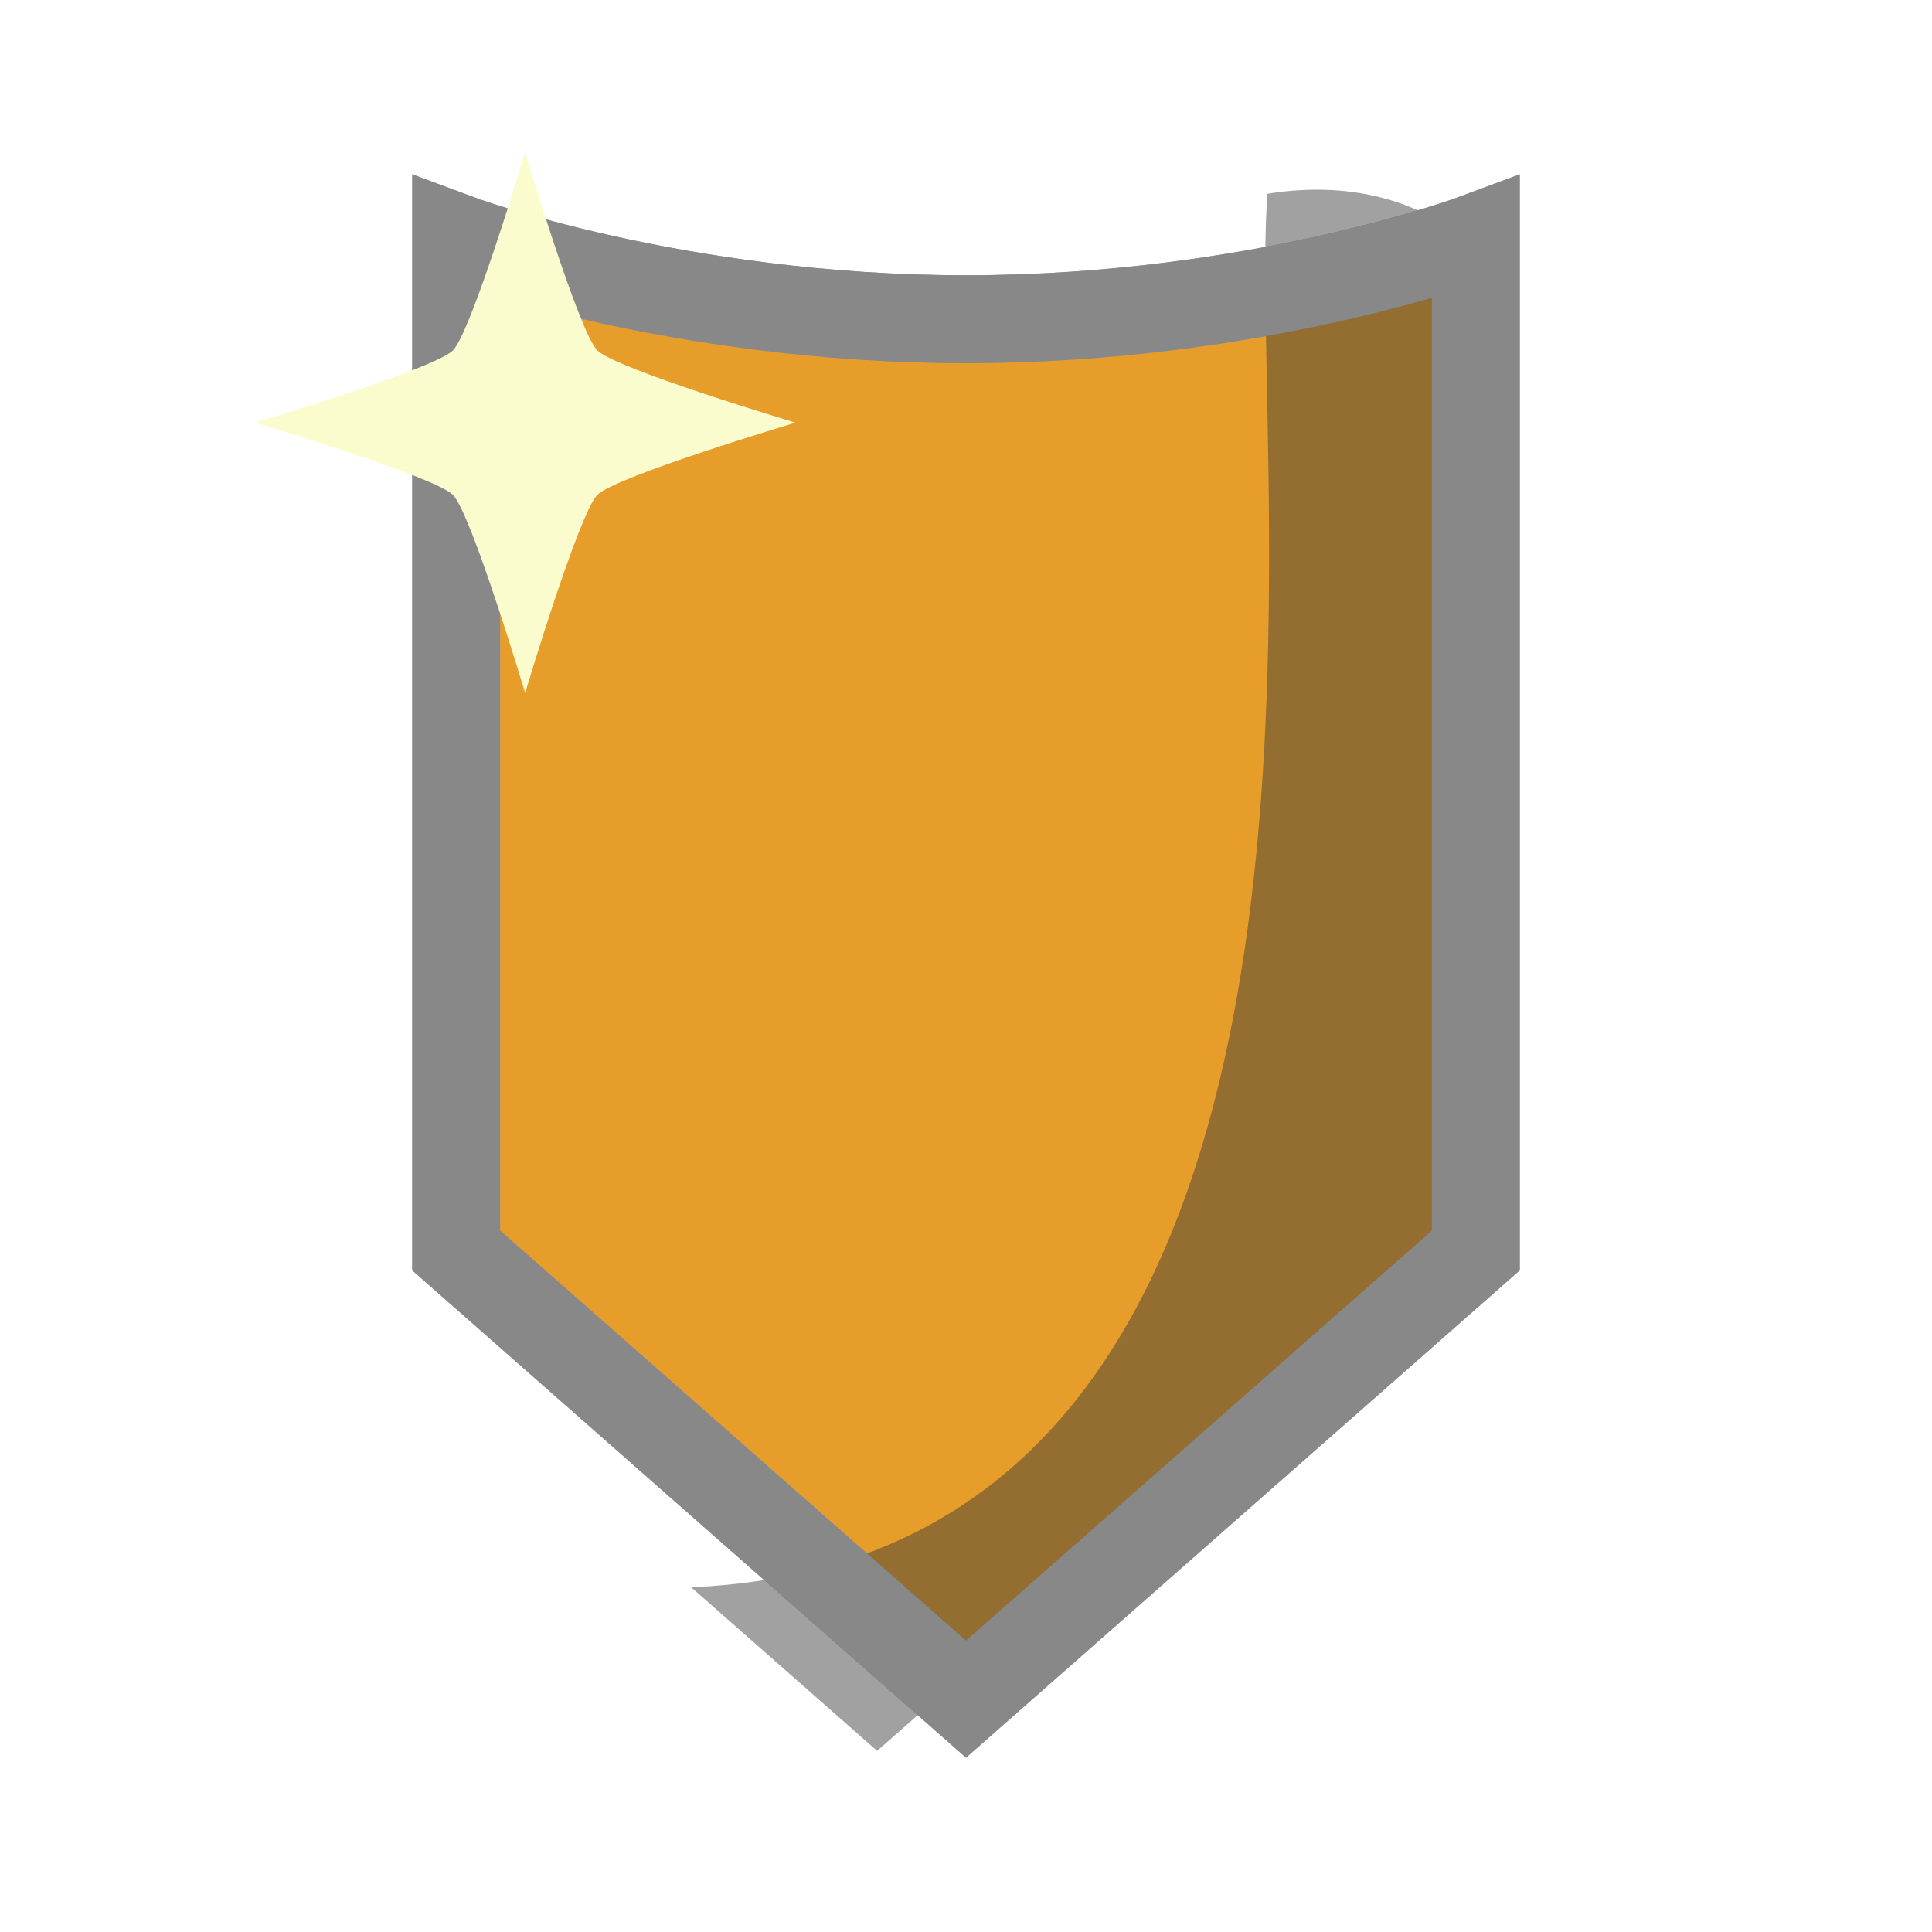
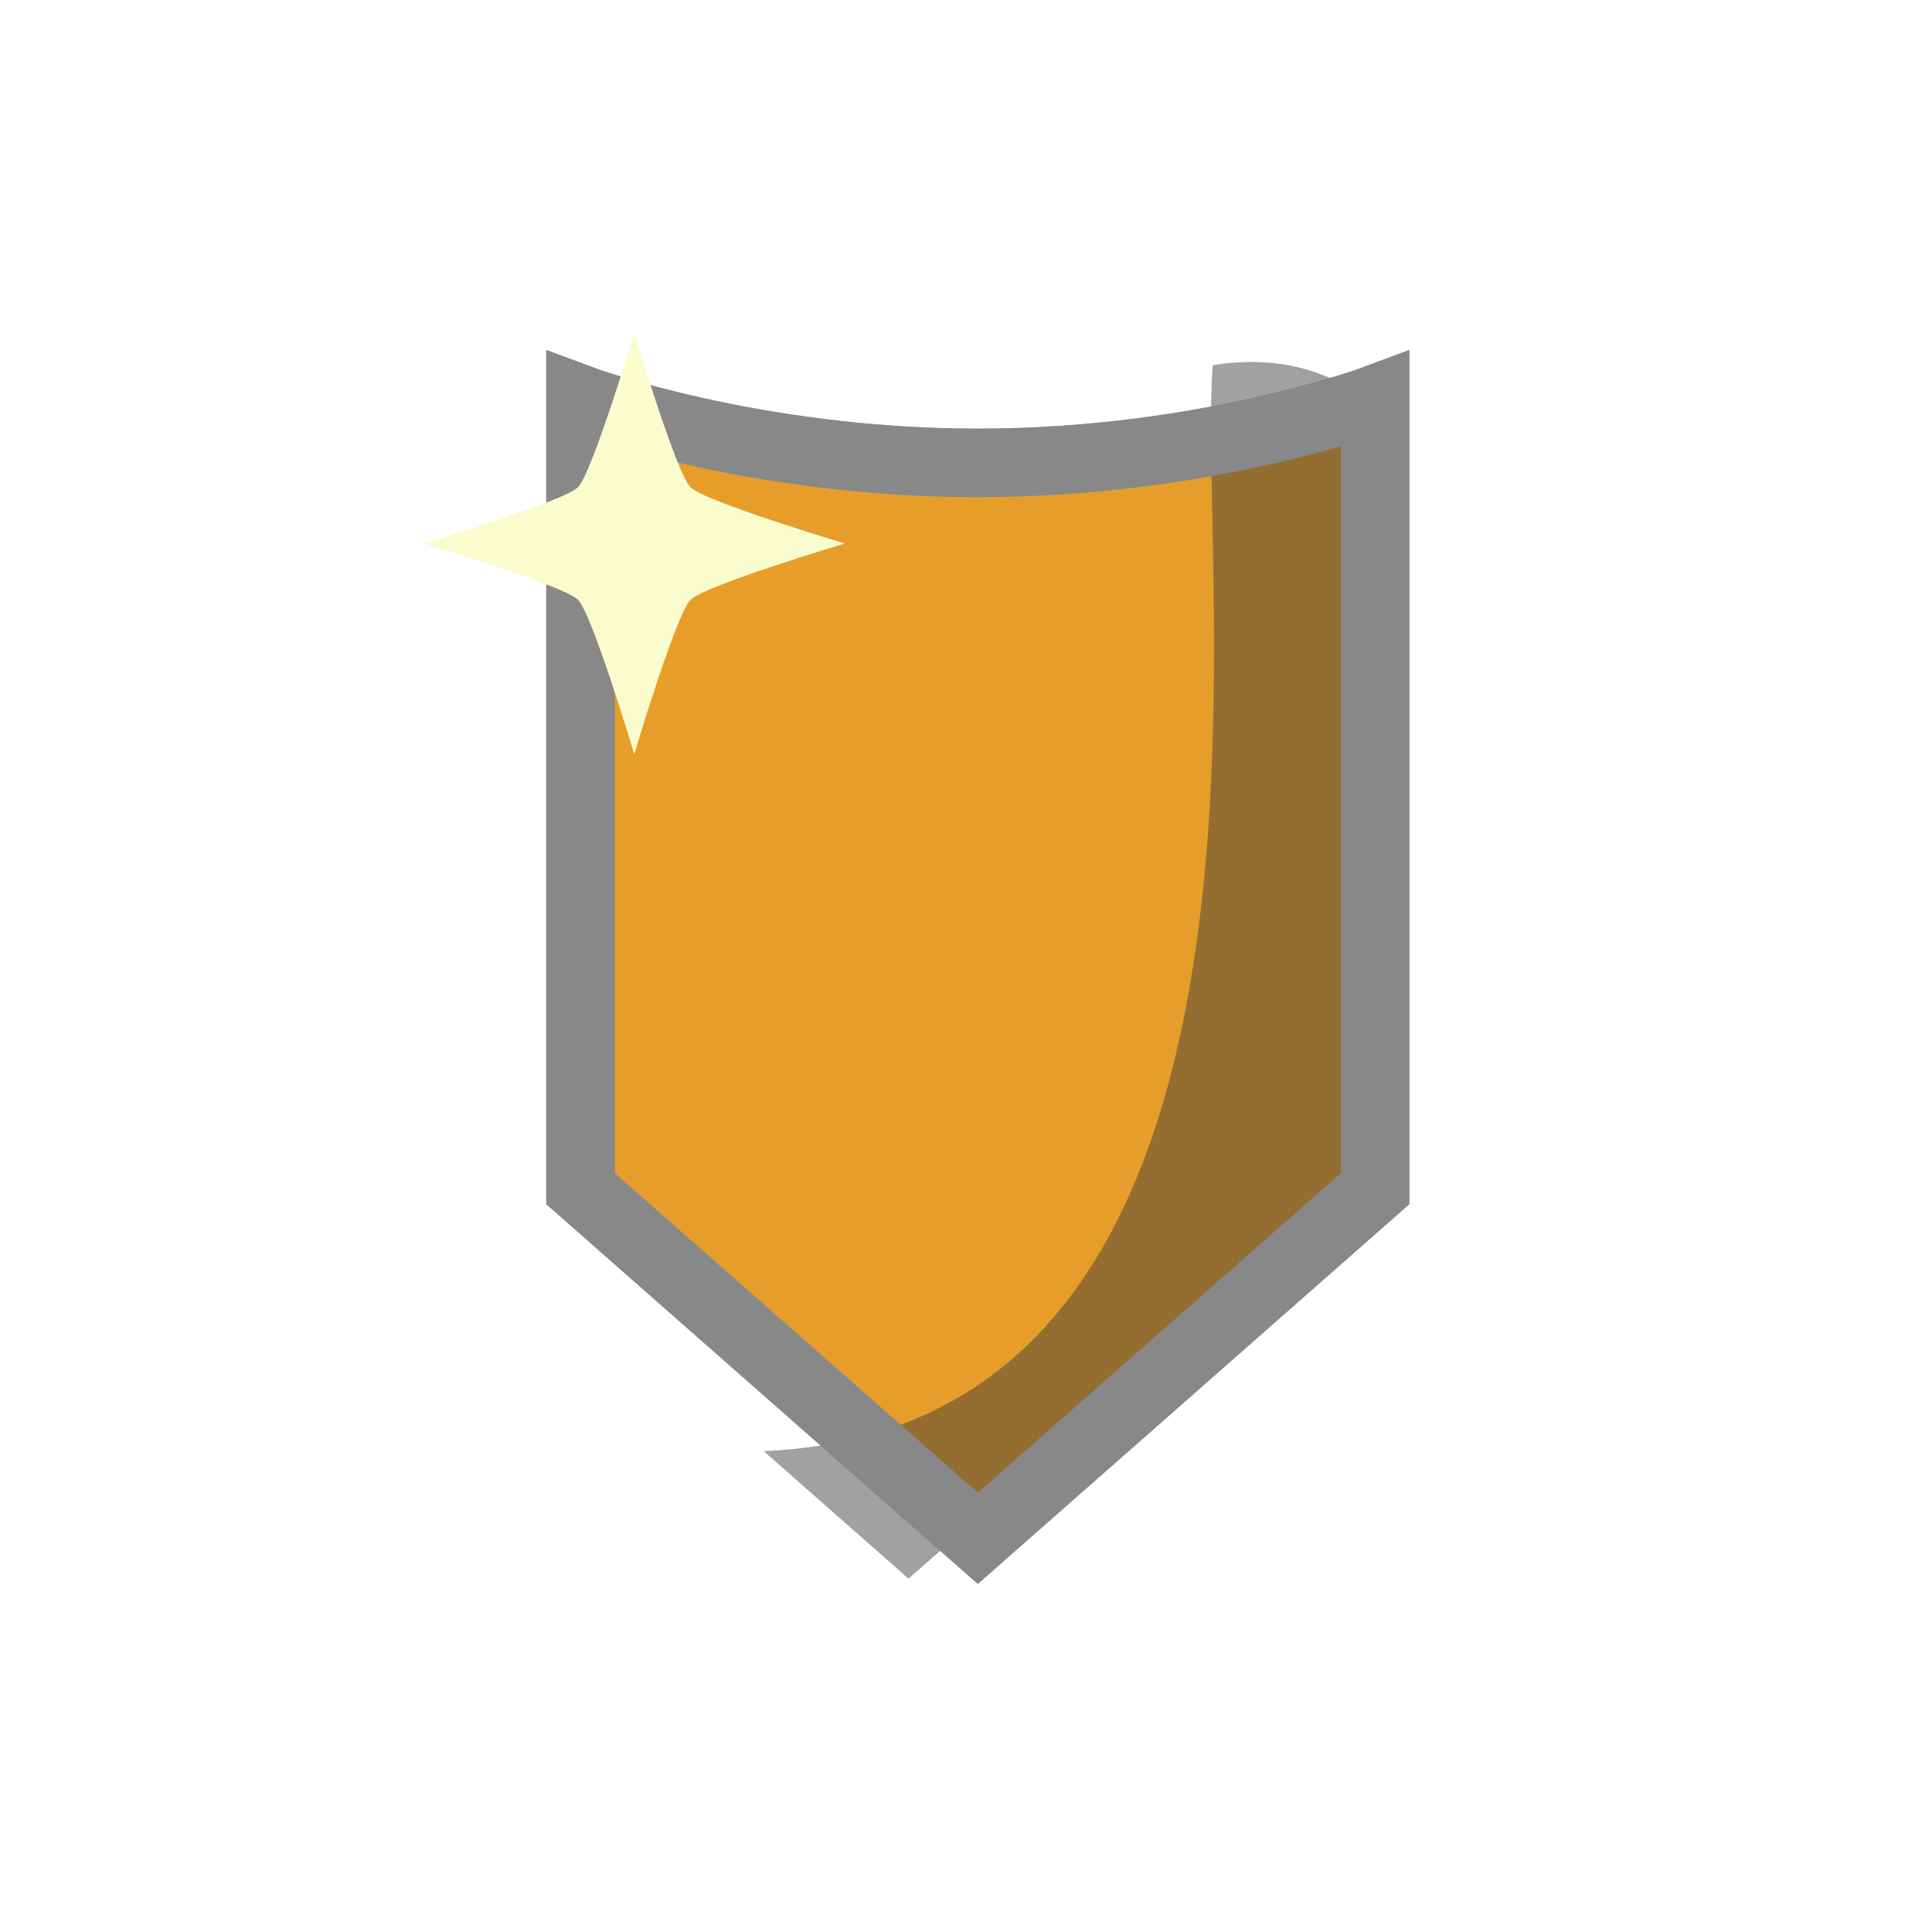
<svg xmlns="http://www.w3.org/2000/svg" width="200" height="200" viewBox="0 0 200 200" id="svg7846" version="1.1">
  <defs id="defs7848">
    <clipPath clipPathUnits="userSpaceOnUse" id="clipPath4160">
      <path id="path4162" d="m 157.238,101.03 c 0.4,56.764 -28.925,110.864 -70.837,110.864 -41.912,0 -50.706,-28.074 -34.82,-28.074 81.02,0 63.137,-120.47 65.491,-150.267 15.216,-2.463 39.715,3.493 40.166,67.477 z" style="fill:#3a3a3a;fill-opacity:0.662;fill-rule:nonzero;stroke:none;stroke-width:12.931;stroke-miterlimit:4;stroke-dasharray:none;stroke-opacity:1" />
    </clipPath>
  </defs>
  <g id="layer1" transform="translate(-245.8927,-315.5179)" style="display:none">
-     <rect style="fill:#fbfccd;fill-opacity:0.125;fill-rule:nonzero;stroke:none;stroke-width:12.931;stroke-miterlimit:4;stroke-dasharray:none;stroke-opacity:1" id="rect8394" width="150" height="225" x="245.893" y="290.518" />
+     <rect style="fill:#fbfccd;fill-opacity:0.125;fill-rule:nonzero;stroke:none;stroke-width:12.931;stroke-miterlimit:4;stroke-dasharray:none;stroke-opacity:1" id="rect8394" width="200" height="200" x="245.893" y="315.518" />
  </g>
  <g id="layer2" style="display:inline" transform="translate(0,-25)" />
  <g id="layer3" style="display:inline" transform="translate(0,-25)" />
  <g id="layer4" style="display:inline" transform="translate(0,-25)">
-     <g id="g6899" transform="matrix(0.8579266,0,0,0.8579266,7.462329,28.11997)">
-       <path id="rect8397" d="m 46.347,25.04 c 0,0 26.363,9.842 61.515,9.842 35.152,0 61.515,-9.842 61.515,-9.842 l 0,122.21 -61.515,54.133 -61.515,-54.133 z" style="display:inline;fill:#e69d2a;fill-opacity:1;fill-rule:nonzero;stroke:#9e9e9e;stroke-width:10.606;stroke-miterlimit:4;stroke-dasharray:none;stroke-opacity:1" />
-       <path transform="matrix(1.119491,0,0,1.119491,13.17636,-17.81594)" clip-path="url(#clipPath4160)" style="display:inline;fill:#3a3a3a;fill-opacity:0.474;fill-rule:nonzero;stroke:none;stroke-width:10.606;stroke-miterlimit:4;stroke-dasharray:none;stroke-opacity:1" d="m 13.485,25.04 c 0,0 26.363,9.842 61.515,9.842 35.152,0 61.515,-9.842 61.515,-9.842 l 0,122.21 -61.515,54.133 -61.515,-54.133 z" id="path4137" />
-       <path style="display:inline;fill:none;fill-opacity:1;fill-rule:nonzero;stroke:#888888;stroke-width:10.606;stroke-miterlimit:4;stroke-dasharray:none;stroke-opacity:1" d="m 46.347,25.04 c 0,0 26.363,9.842 61.515,9.842 35.152,0 61.515,-9.842 61.515,-9.842 l 0,122.21 -61.515,54.133 -61.515,-54.133 z" id="path4141" />
+     <g id="g10136" transform="matrix(0.7793233,0,0,0.7793233,23.28943,27.68269)">
+       <g transform="matrix(0.8579266,0,0,0.8579266,7.462329,28.11997)" id="g6899">
+         <path style="display:inline;fill:#e69d2a;fill-opacity:1;fill-rule:nonzero;stroke:#9e9e9e;stroke-width:10.606;stroke-miterlimit:4;stroke-dasharray:none;stroke-opacity:1" d="m 46.347,25.04 c 0,0 26.363,9.842 61.515,9.842 35.152,0 61.515,-9.842 61.515,-9.842 l 0,122.21 -61.515,54.133 -61.515,-54.133 z" id="rect8397" />
+         <path id="path4137" d="m 13.485,25.04 c 0,0 26.363,9.842 61.515,9.842 35.152,0 61.515,-9.842 61.515,-9.842 l 0,122.21 -61.515,54.133 -61.515,-54.133 z" style="display:inline;fill:#3a3a3a;fill-opacity:0.474;fill-rule:nonzero;stroke:none;stroke-width:10.606;stroke-miterlimit:4;stroke-dasharray:none;stroke-opacity:1" clip-path="url(#clipPath4160)" transform="matrix(1.119491,0,0,1.119491,13.17636,-17.81594)" />
+         <path id="path4141" d="m 46.347,25.04 c 0,0 26.363,9.842 61.515,9.842 35.152,0 61.515,-9.842 61.515,-9.842 l 0,122.21 -61.515,54.133 -61.515,-54.133 z" style="display:inline;fill:none;fill-opacity:1;fill-rule:nonzero;stroke:#888888;stroke-width:10.606;stroke-miterlimit:4;stroke-dasharray:none;stroke-opacity:1" />
+       </g>
+       <path id="path6174" d="m 82.343,68.753 c 0,0 -18.594,5.562 -20.506,7.475 -1.913,1.913 -7.475,20.506 -7.475,20.506 0,0 -5.562,-18.594 -7.475,-20.506 -1.913,-1.913 -20.506,-7.475 -20.506,-7.475 0,0 18.594,-5.562 20.506,-7.475 1.913,-1.913 7.475,-20.506 7.475,-20.506 0,0 5.562,18.594 7.475,20.506 1.913,1.913 20.506,7.475 20.506,7.475 z" style="fill:#fbfccd;fill-opacity:1;fill-rule:nonzero;stroke:none;stroke-width:1.609;stroke-miterlimit:4;stroke-dasharray:6.435, 6.435;stroke-dashoffset:0;stroke-opacity:1" />
    </g>
-     <path style="fill:#fbfccd;fill-opacity:1;fill-rule:nonzero;stroke:none;stroke-width:1.609;stroke-miterlimit:4;stroke-dasharray:6.435, 6.435;stroke-dashoffset:0;stroke-opacity:1" d="m 82.343,68.753 c 0,0 -18.594,5.562 -20.506,7.475 -1.913,1.913 -7.475,20.506 -7.475,20.506 0,0 -5.562,-18.594 -7.475,-20.506 -1.913,-1.913 -20.506,-7.475 -20.506,-7.475 0,0 18.594,-5.562 20.506,-7.475 1.913,-1.913 7.475,-20.506 7.475,-20.506 0,0 5.562,18.594 7.475,20.506 1.913,1.913 20.506,7.475 20.506,7.475 z" id="path6174" />
  </g>
</svg>
